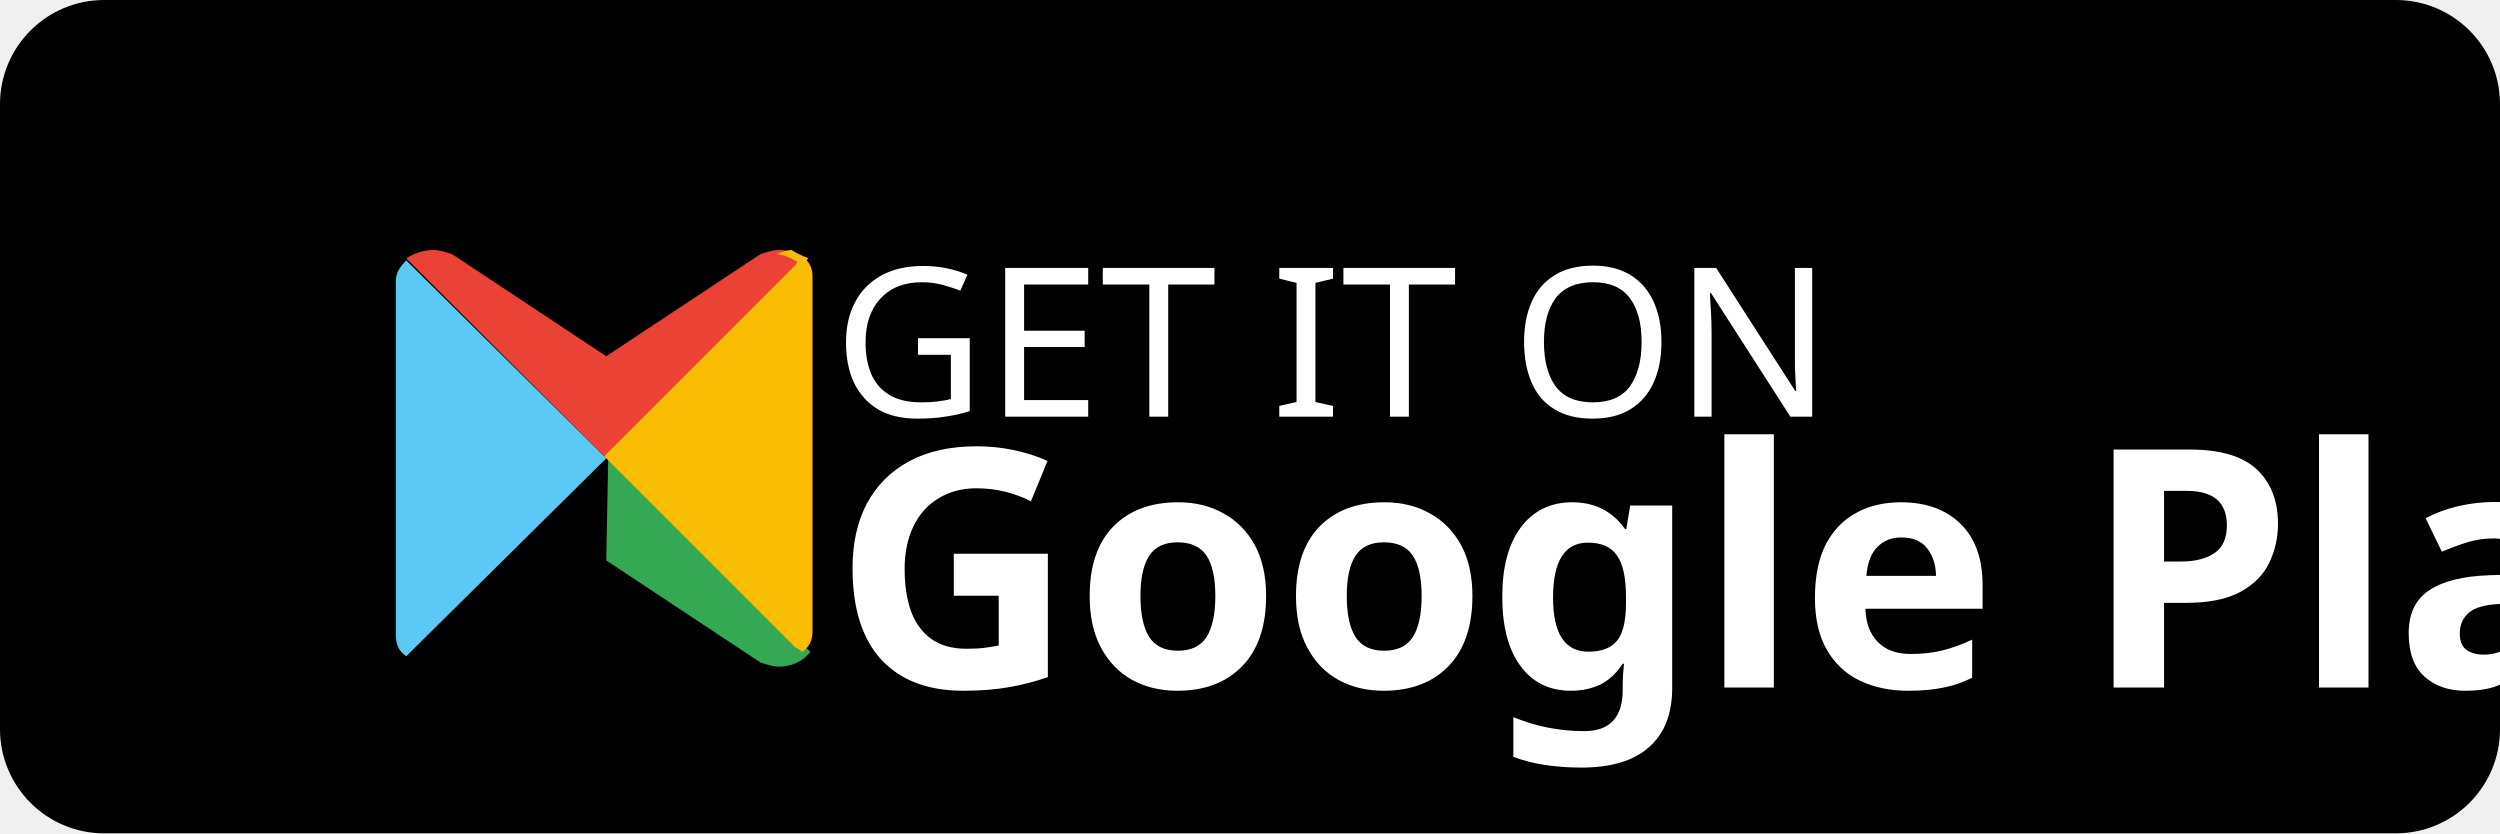
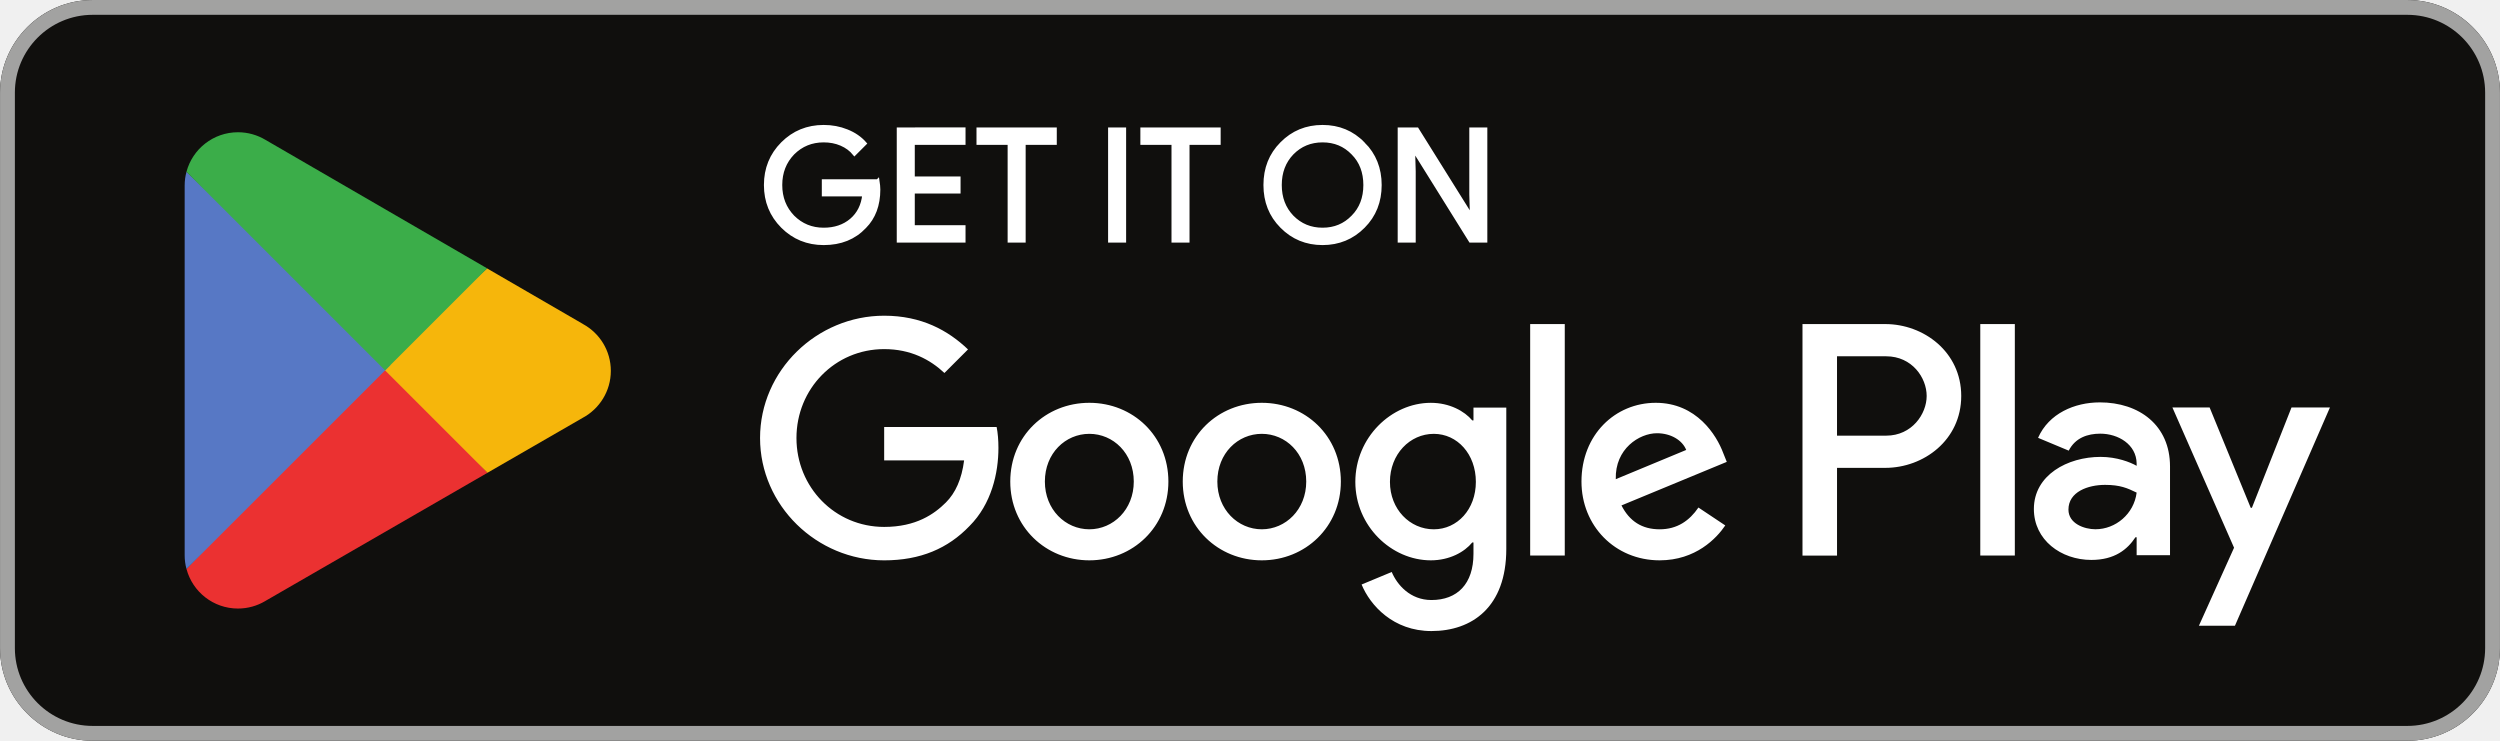
- <svg xmlns="http://www.w3.org/2000/svg" width="120" height="40" viewBox="0 0 120 40">
-   <rect width="120" height="40" rx="5" fill="#000000" />
-   <g transform="translate(15, 8)">
-     <path d="M4.5,23.5L14.1,14L4.5,4.5C4.2,4.8,4,5.1,4,5.5v17C4,23,4.2,23.3,4.5,23.5z" fill="#5bc9f4" />
-     <path d="M14.1,14L23.8,4.4C23.4,4.2,22.9,4,22.4,4c-0.3,0-0.6,0.1-0.9,0.2L14.1,9.1L6.7,4.2C6.4,4.1,6.1,4,5.8,4c-0.5,0-1,0.2-1.3,0.4l9.6,9.6 L14.1,14z" fill="#ea4335" />
-     <path d="M14.1,18.9l7.4,4.9c0.3,0.1,0.6,0.2,0.9,0.2c0.5,0,1-0.2,1.3-0.5c0.1-0.1,0.1-0.1,0.2-0.2l-9.7-9.6L14.1,18.9z" fill="#34a853" />
-     <path d="M4,5.5C4,5.1,4.2,4.8,4.5,4.5C4.2,4.8,4,5.1,4,5.5z" fill="#fbbc04" />
-     <path d="M4.5,23.5C4.2,23.3,4,23,4,22.5C4,23,4.2,23.3,4.5,23.5z" fill="#fbbc04" />
-     <path d="M23.5,4.7C23.5,4.7,23.5,4.7,23.5,4.7L23.8,4.4C23.5,4.3,23.3,4.2,23,4c-0.2,0-0.5,0.1-0.7,0.2C22.6,4.2,23,4.4,23.5,4.7z" fill="#fbbc04" />
-     <path d="M23.5,23.3c0.4-0.3,0.5-0.6,0.5-1v-17c0-0.4-0.1-0.7-0.5-1c-0.1,0.1-0.2,0.2-0.3,0.4l-9.2,9.2l9.2,9.2 C23.3,23.1,23.4,23.2,23.5,23.3z" fill="#fbbc04" />
-   </g>
-   <g fill="#FFFFFF">
-     <text x="40" y="20" style="font-family:sans-serif;font-size:10px;font-weight:500;">GET IT ON</text>
-     <text x="40" y="33" style="font-family:sans-serif;font-size:16px;font-weight:600;">Google Play</text>
-   </g>
+ <svg xmlns="http://www.w3.org/2000/svg" id="svg51" width="180" height="53.333" version="1.1" viewBox="0 0 180 53.333" xml:space="preserve">
+   <path id="path11" d="m173.33 53.333h-166.66c-3.667 0-6.667-3-6.667-6.667v-39.999c0-3.667 3-6.667 6.667-6.667h166.66c3.667 0 6.667 3 6.667 6.667v39.999c0 3.667-3 6.667-6.667 6.667" fill="#100f0d" stroke-width=".133" />
+   <path id="path13" d="m173.33 1e-3h-166.66c-3.667 0-6.667 3-6.667 6.667v39.999c0 3.667 3 6.667 6.667 6.667h166.66c3.667 0 6.667-3 6.667-6.667v-39.999c0-3.667-3-6.667-6.667-6.667zm0 1.066c3.088 0 5.6 2.513 5.6 5.6v39.999c0 3.088-2.512 5.6-5.6 5.6h-166.66c-3.088 0-5.599-2.513-5.599-5.6v-39.999c0-3.088 2.511-5.6 5.599-5.6h166.66" fill="#a2a2a1" stroke-width=".133" />
+   <path id="path35" d="m142.58 40h2.488v-16.669h-2.488zm22.409-10.664-2.852 7.226h-0.085l-2.96-7.226h-2.68l4.44 10.1-2.532 5.619h2.595l6.841-15.718zm-14.11 8.771c-0.813 0-1.951-0.408-1.951-1.416 0-1.286 1.416-1.78 2.637-1.78 1.093 0 1.609 0.235 2.273 0.557-0.193 1.544-1.523 2.638-2.96 2.638zm0.301-9.135c-1.801 0-3.667 0.794-4.439 2.552l2.208 0.922c0.472-0.922 1.351-1.222 2.273-1.222 1.287 0 2.595 0.771 2.616 2.144v0.171c-0.451-0.257-1.416-0.643-2.595-0.643-2.381 0-4.804 1.308-4.804 3.752 0 2.23 1.952 3.667 4.139 3.667 1.672 0 2.596-0.751 3.173-1.63h0.087v1.287h2.403v-6.391c0-2.959-2.211-4.61-5.061-4.61zm-15.376 2.394h-3.539v-5.713h3.539c1.86 0 2.916 1.54 2.916 2.857 0 1.292-1.056 2.857-2.916 2.857zm-0.064-8.034h-5.961v16.669h2.487v-6.315h3.475c2.757 0 5.468-1.996 5.468-5.176 0-3.18-2.711-5.177-5.468-5.177zm-32.507 14.778c-1.719 0-3.157-1.44-3.157-3.415 0-1.998 1.438-3.458 3.157-3.458 1.697 0 3.029 1.46 3.029 3.458 0 1.975-1.332 3.415-3.029 3.415zm2.857-7.84h-0.086c-0.558-0.666-1.633-1.267-2.985-1.267-2.836 0-5.435 2.492-5.435 5.692 0 3.179 2.599 5.649 5.435 5.649 1.353 0 2.427-0.602 2.985-1.288h0.086v0.816c0 2.17-1.16 3.33-3.029 3.33-1.524 0-2.47-1.095-2.857-2.019l-2.169 0.902c0.622 1.503 2.276 3.351 5.026 3.351 2.922 0 5.392-1.719 5.392-5.908v-10.181h-2.363zm4.082 9.73h2.491v-16.669h-2.491zm6.164-5.499c-0.064-2.191 1.698-3.308 2.965-3.308 0.989 0 1.825 0.494 2.106 1.203zm7.733-1.891c-0.472-1.267-1.911-3.608-4.854-3.608-2.922 0-5.349 2.298-5.349 5.671 0 3.179 2.406 5.671 5.628 5.671 2.599 0 4.103-1.589 4.726-2.513l-1.933-1.289c-0.645 0.945-1.525 1.568-2.793 1.568-1.267 0-2.169-0.58-2.748-1.719l7.582-3.136zm-60.409-1.868v2.406h5.756c-0.172 1.353-0.623 2.341-1.31 3.029-0.838 0.837-2.148 1.761-4.446 1.761-3.544 0-6.315-2.857-6.315-6.401s2.771-6.401 6.315-6.401c1.912 0 3.308 0.752 4.339 1.719l1.697-1.697c-1.44-1.375-3.351-2.427-6.036-2.427-4.855 0-8.936 3.952-8.936 8.807 0 4.854 4.081 8.807 8.936 8.807 2.62 0 4.597-0.859 6.143-2.47 1.59-1.59 2.084-3.823 2.084-5.628 0-0.558-0.043-1.073-0.129-1.503zm14.772 7.367c-1.719 0-3.201-1.418-3.201-3.437 0-2.041 1.482-3.436 3.201-3.436 1.718 0 3.2 1.396 3.2 3.436 0 2.019-1.482 3.437-3.2 3.437zm0-9.107c-3.137 0-5.693 2.384-5.693 5.671 0 3.265 2.556 5.671 5.693 5.671 3.136 0 5.692-2.406 5.692-5.671 0-3.287-2.556-5.671-5.692-5.671zm12.417 9.107c-1.718 0-3.2-1.418-3.2-3.437 0-2.041 1.483-3.436 3.2-3.436 1.719 0 3.2 1.396 3.2 3.436 0 2.019-1.482 3.437-3.2 3.437zm0-9.107c-3.136 0-5.691 2.384-5.691 5.671 0 3.265 2.556 5.671 5.691 5.671 3.137 0 5.693-2.406 5.693-5.671 0-3.287-2.556-5.671-5.693-5.671" fill="#fff" stroke-width=".133" />
+   <path id="path37" d="m27.622 25.899-14.194 15.066c5.34e-4 0.003 0.002 0.006 0.002 0.009 0.435 1.636 1.93 2.841 3.703 2.841 0.709 0 1.375-0.192 1.945-0.528l0.045-0.027 15.978-9.22-7.479-8.141" fill="#eb3131" stroke-width=".133" />
+   <path id="path39" d="m41.983 23.334-0.014-0.009-6.898-3.999-7.772 6.916 7.799 7.798 6.862-3.959c1.203-0.649 2.02-1.918 2.02-3.38 0-1.452-0.806-2.714-1.997-3.365" fill="#f6b60b" stroke-width=".133" />
+   <path id="path41" d="m13.426 12.37c-0.085 0.315-0.13 0.644-0.13 0.987v26.623c0 0.342 0.044 0.672 0.131 0.986l14.684-14.681-14.684-13.914" fill="#5778c5" stroke-width=".133" />
+   <path id="path43" d="m27.727 26.668 7.347-7.345-15.96-9.253c-0.58-0.347-1.257-0.548-1.982-0.548-1.773 0-3.27 1.207-3.705 2.845-5.34e-4 0.002-5.34e-4 0.003-5.34e-4 0.004l14.3 14.298" fill="#3bad49" stroke-width=".133" />
+   <path id="path33" d="m63.193 13.042h-3.889v0.963h2.915c-0.079 0.785-0.392 1.402-0.919 1.85-0.527 0.448-1.2 0.673-1.996 0.673-0.873 0-1.613-0.304-2.219-0.908-0.594-0.617-0.896-1.379-0.896-2.298 0-0.919 0.302-1.681 0.896-2.298 0.606-0.604 1.346-0.906 2.219-0.906 0.448 0 0.875 0.077 1.267 0.246 0.392 0.169 0.706 0.404 0.952 0.706l0.74-0.74c-0.335-0.381-0.76-0.673-1.288-0.885-0.527-0.213-1.077-0.315-1.671-0.315-1.165 0-2.152 0.404-2.958 1.21-0.806 0.808-1.21 1.804-1.21 2.981 0 1.177 0.404 2.175 1.21 2.981 0.806 0.806 1.794 1.21 2.958 1.21 1.223 0 2.198-0.392 2.948-1.188 0.66-0.662 0.998-1.558 0.998-2.679 0-0.19-0.023-0.392-0.056-0.604zm1.507-3.733v8.025h4.685v-0.985h-3.654v-2.546h3.296v-0.963h-3.296v-2.544h3.654v-0.988zm11.255 0.988v-0.988h-5.514v0.988h2.242v7.037h1.031v-7.037zm4.992-0.988h-1.031v8.025h1.031zm6.807 0.988v-0.988h-5.514v0.988h2.241v7.037h1.031v-7.037zm10.406 0.056c-0.796-0.819-1.771-1.223-2.935-1.223-1.167 0-2.142 0.404-2.937 1.21-0.796 0.796-1.187 1.794-1.187 2.981s0.392 2.185 1.187 2.981c0.796 0.806 1.771 1.21 2.937 1.21 1.154 0 2.139-0.404 2.935-1.21 0.796-0.796 1.187-1.794 1.187-2.981 0-1.177-0.392-2.173-1.187-2.969zm-5.133 0.671c0.594-0.604 1.323-0.906 2.198-0.906 0.873 0 1.602 0.302 2.185 0.906 0.594 0.594 0.885 1.369 0.885 2.298 0 0.931-0.292 1.704-0.885 2.298-0.583 0.604-1.312 0.908-2.185 0.908-0.875 0-1.604-0.304-2.198-0.908-0.581-0.606-0.873-1.367-0.873-2.298 0-0.929 0.292-1.692 0.873-2.298zm8.771 1.312-0.044-1.548h0.044l4.079 6.546h1.077v-8.025h-1.031v4.696l0.044 1.548h-0.044l-3.9-6.244h-1.256v8.025h1.031z" fill="#fff" stroke="#fff" stroke-miterlimit="10" stroke-width=".267" />
</svg>
